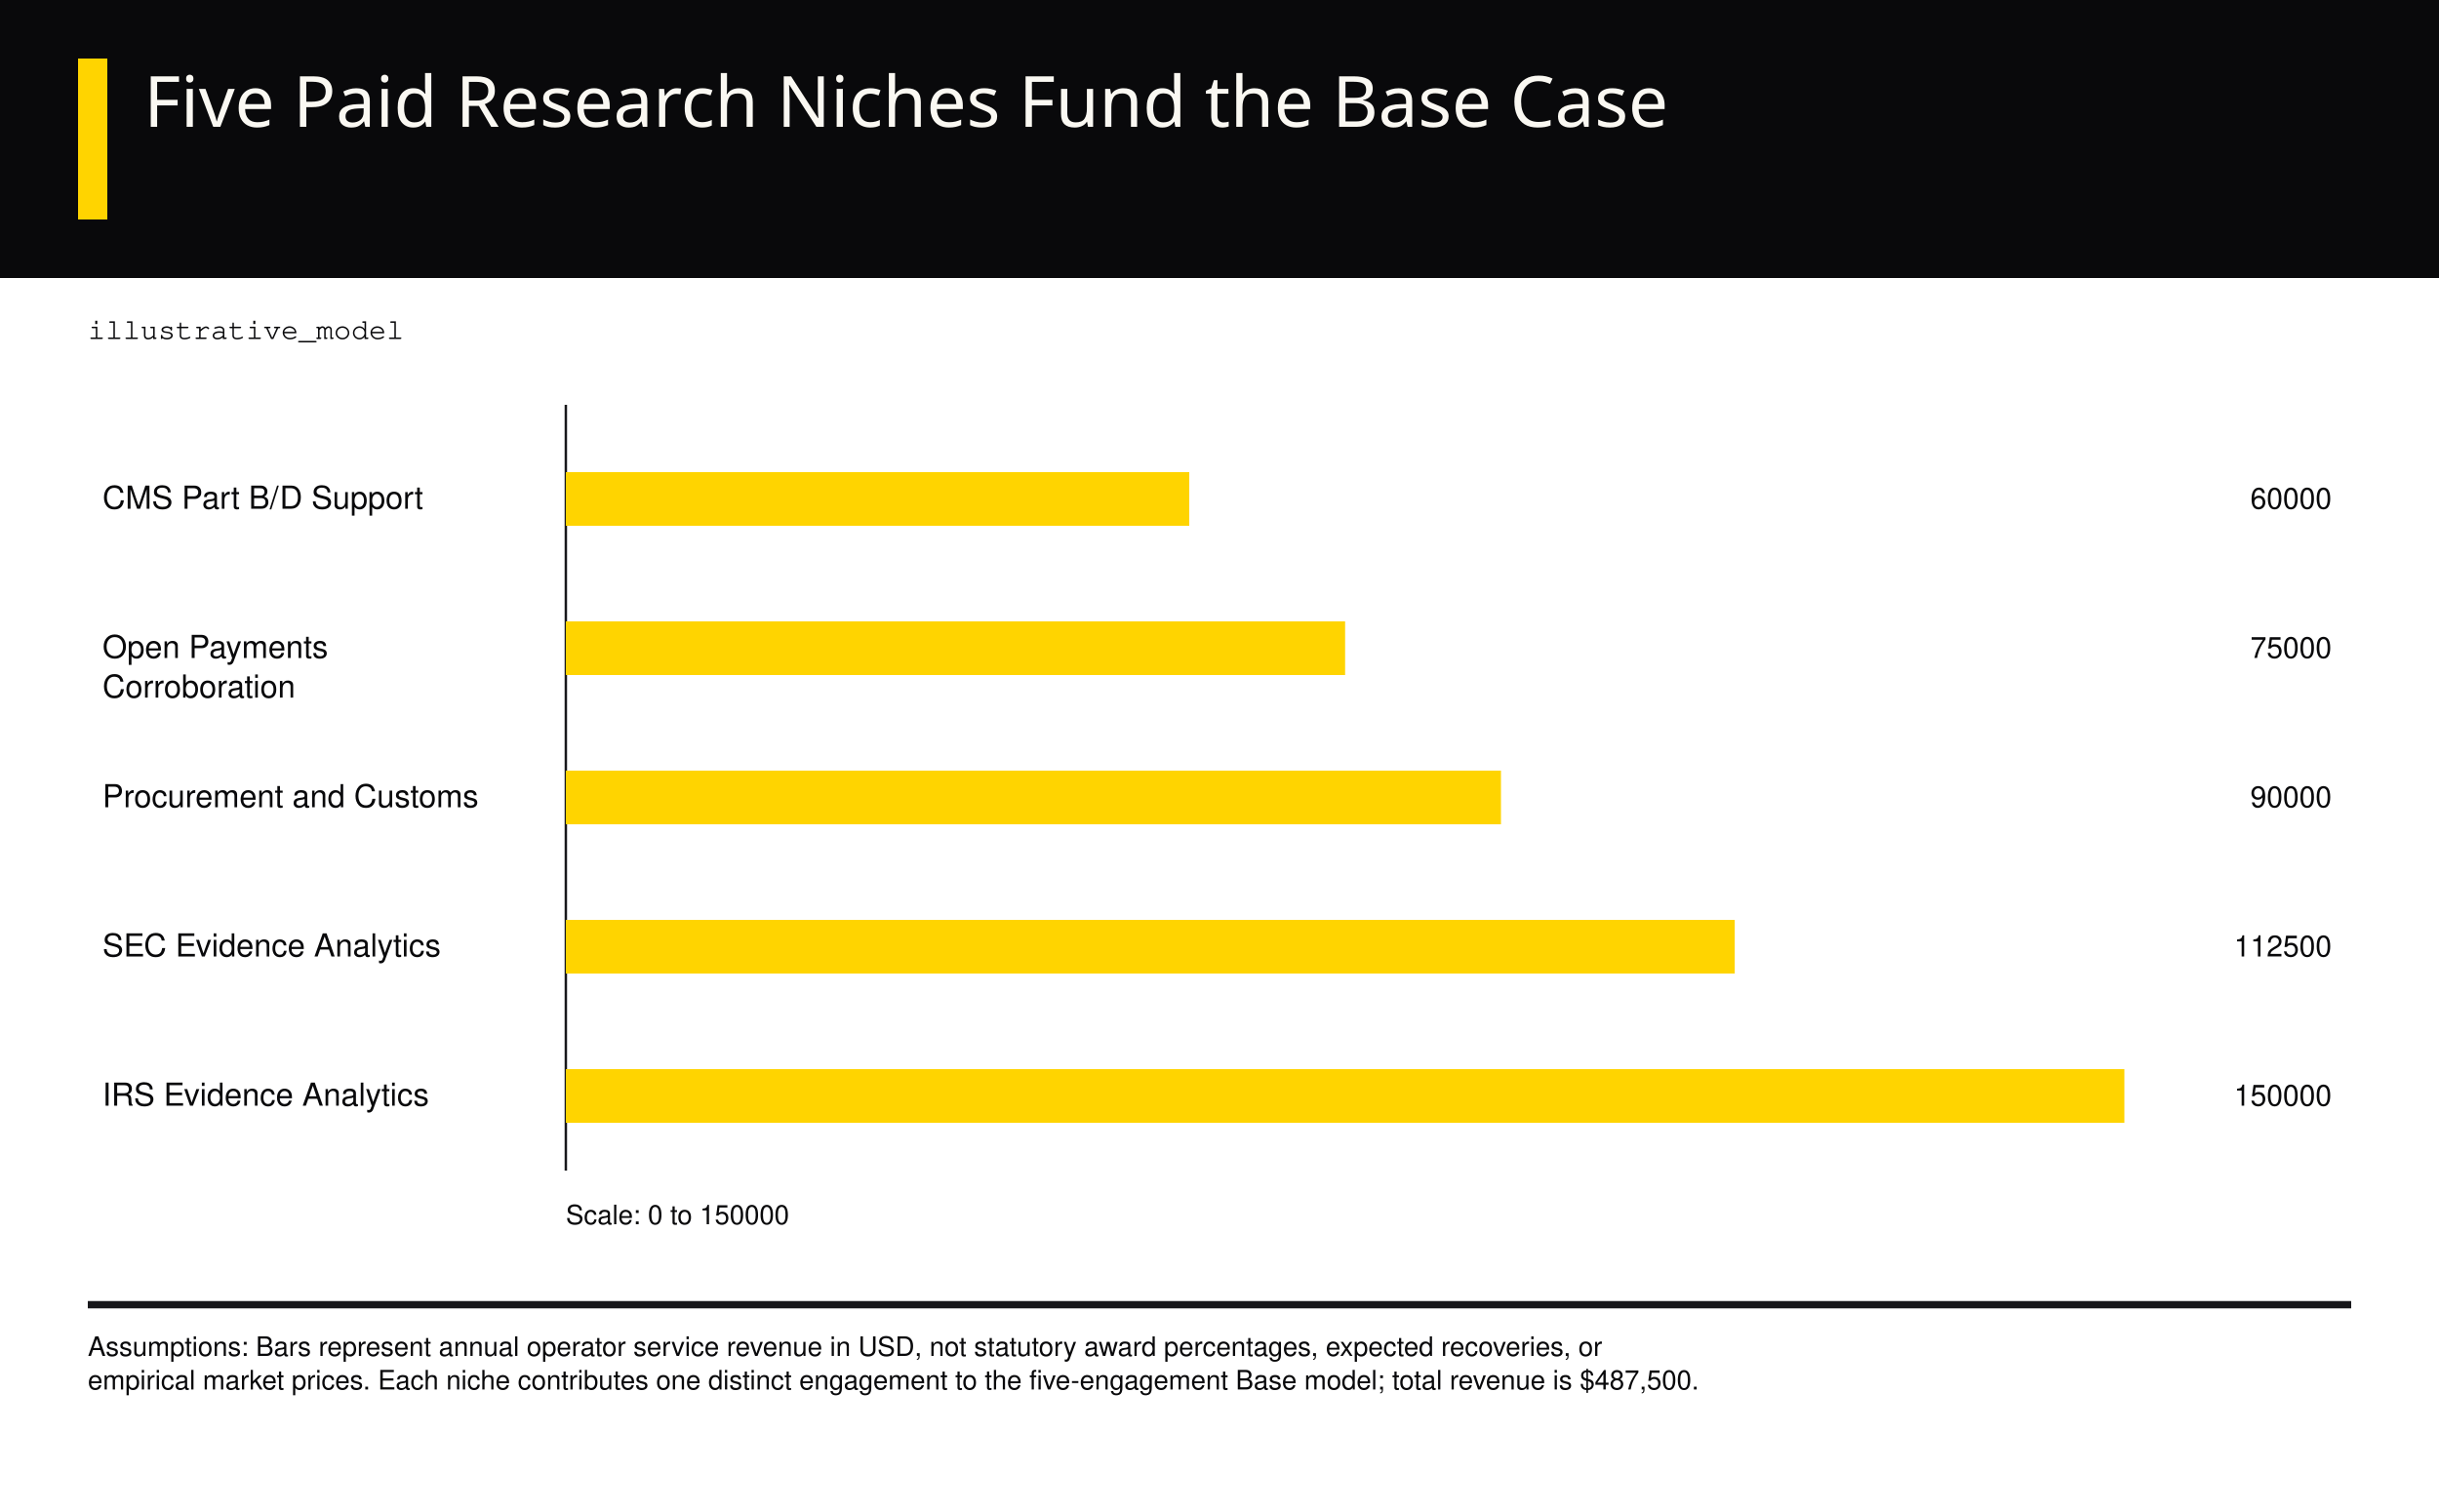
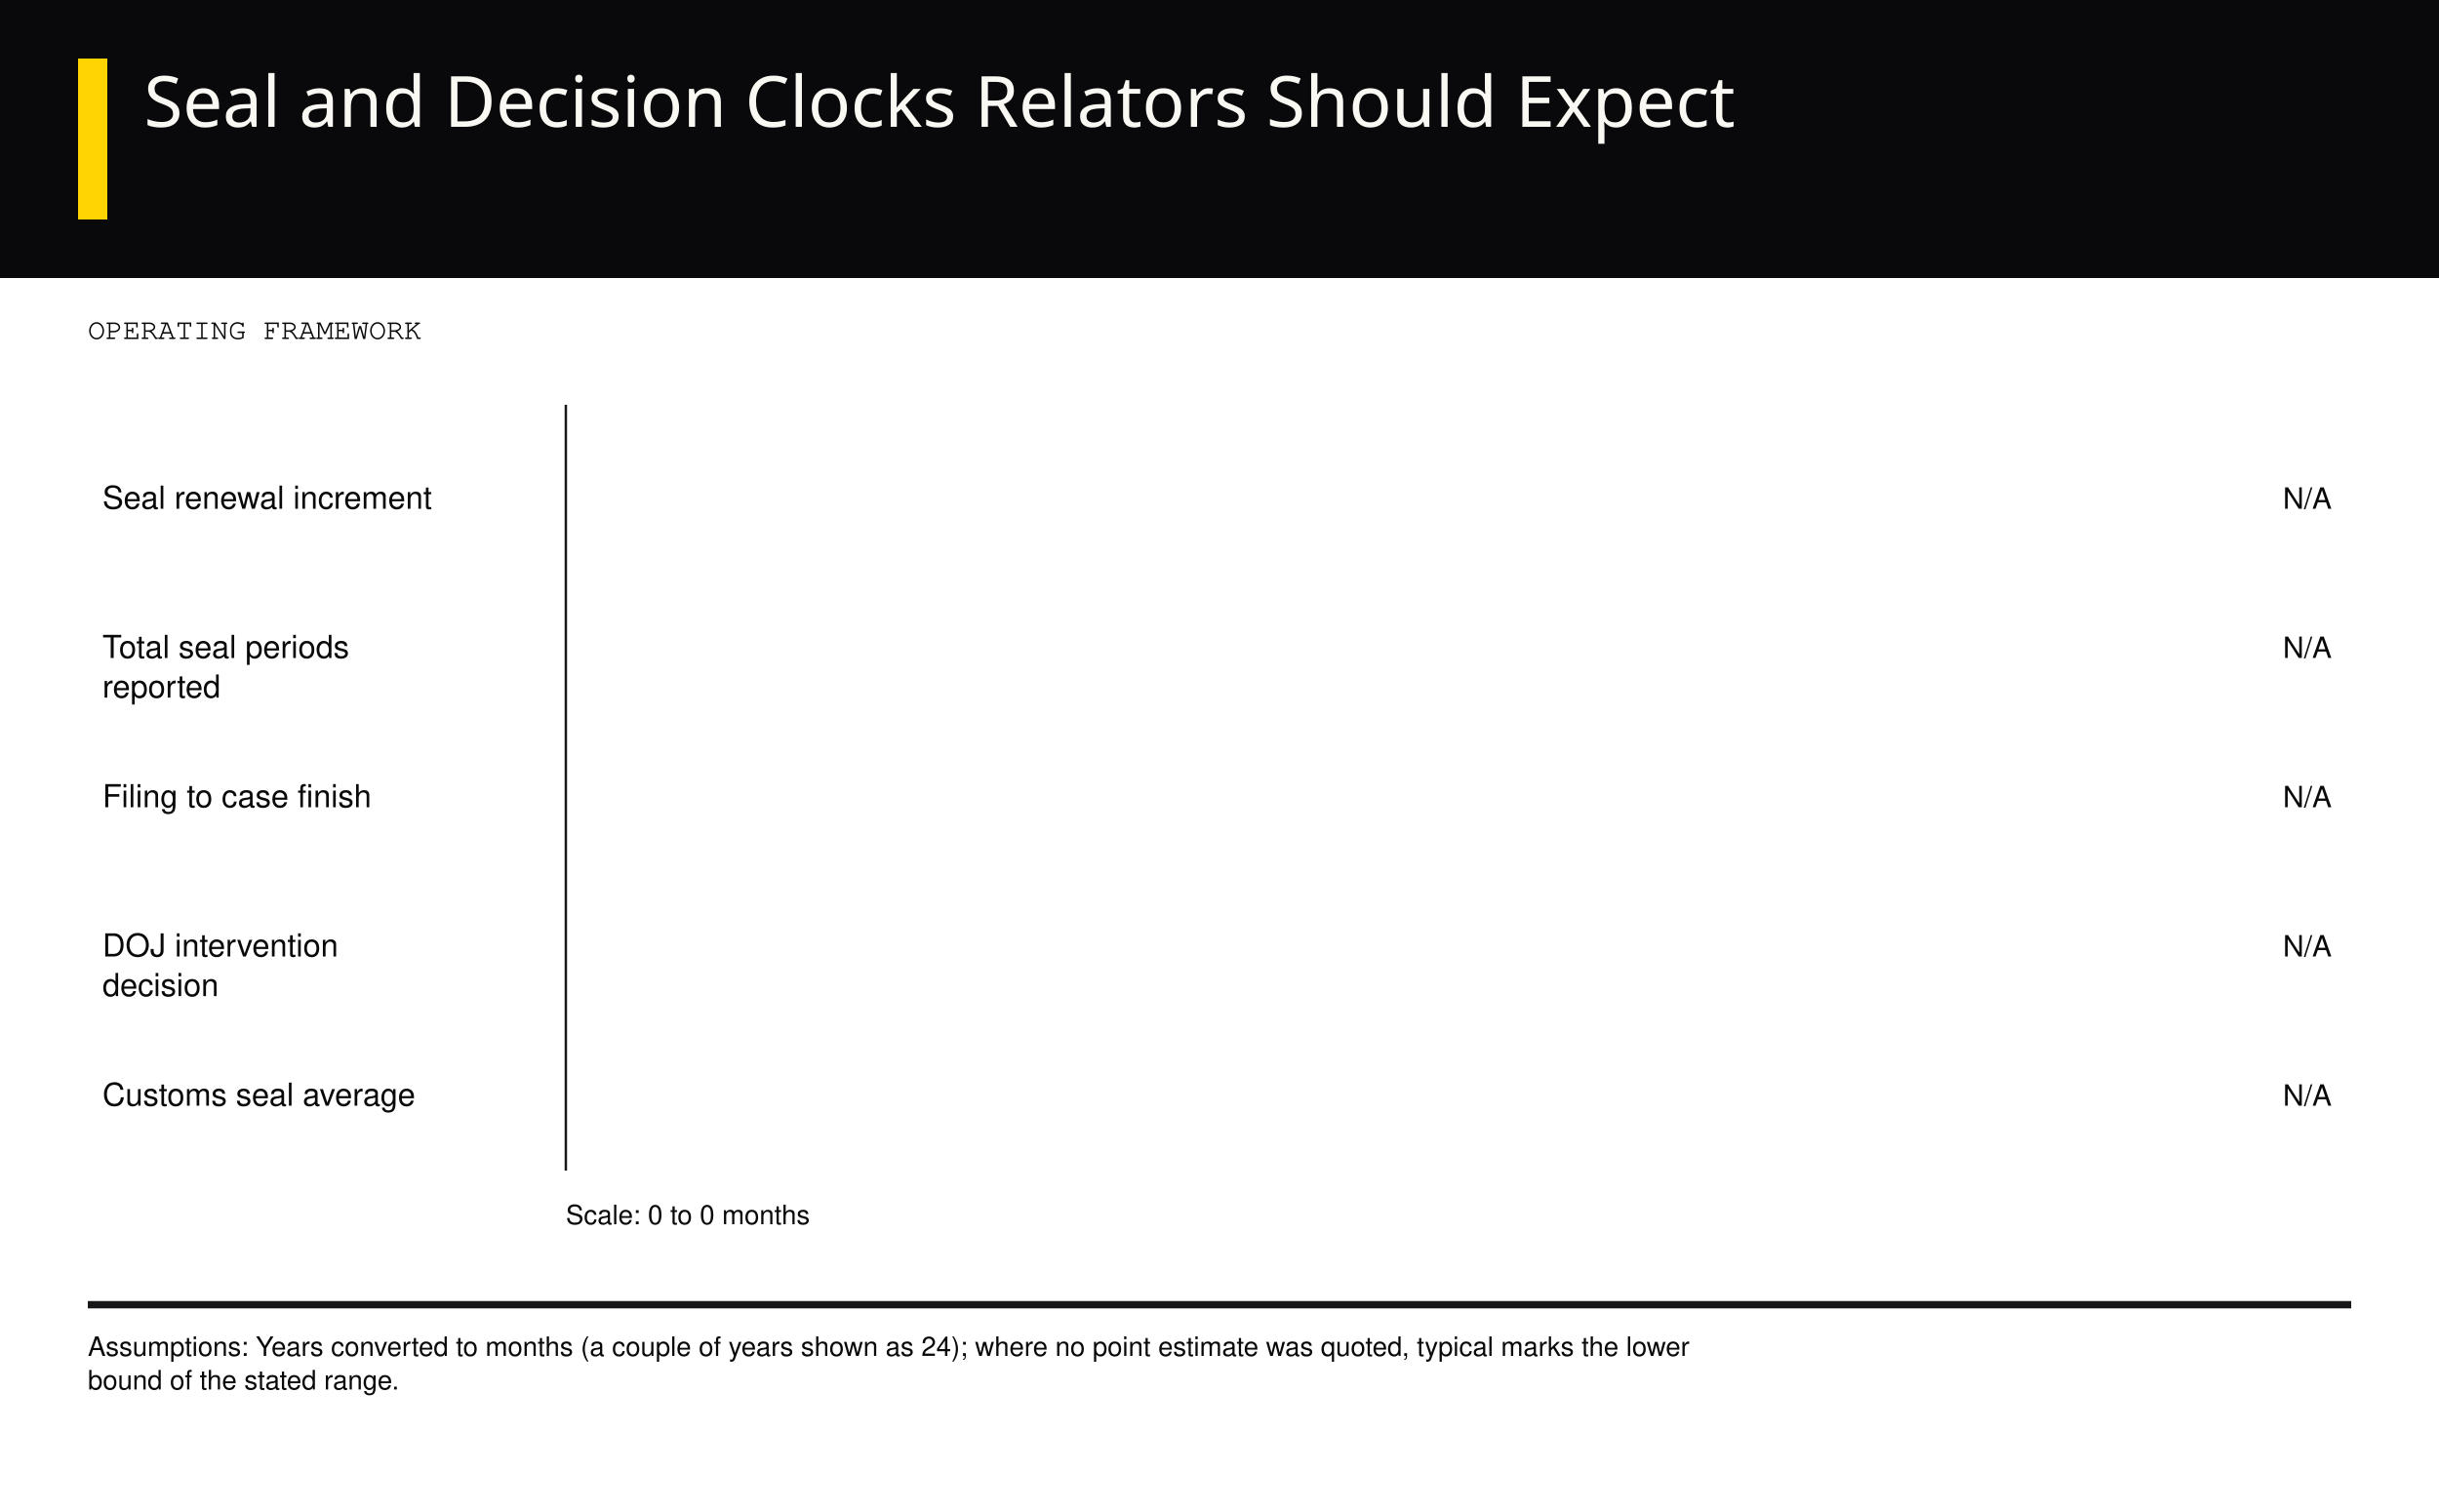
<svg xmlns="http://www.w3.org/2000/svg" viewBox="0 0 1000 620" role="img">
  <rect x="0" y="0" width="1000" height="620" fill="#FFFFFF" stroke="none" stroke-width="1" />
  <rect x="0" y="0" width="1000" height="114" fill="#09090B" stroke="none" stroke-width="1" />
  <rect x="32" y="24" width="12" height="66" fill="#FFD400" stroke="none" stroke-width="1" />
  <text x="59" y="52" font-family="'Arial Narrow', Impact, sans-serif" font-size="29" fill="#FAF8F2" text-anchor="start" style="font-variant-numeric:tabular-nums">
-     <tspan x="59" dy="0">Five Paid Research Niches Fund the Base Case</tspan>
+     <tspan x="59" dy="0">Seal and Decision Clocks Relators Should Expect</tspan>
  </text>
  <text x="36" y="139" font-family="Courier, monospace" font-size="12" fill="#09090B" text-anchor="start" style="font-variant-numeric:tabular-nums">
-     <tspan x="36" dy="0">illustrative_model</tspan>
+     <tspan x="36" dy="0">OPERATING FRAMEWORK</tspan>
  </text>
  <line x1="232.0" y1="166" x2="232.0" y2="480" stroke="#18181B" stroke-width="1" />
  <text x="42" y="208.6" font-family="Helvetica, Arial, sans-serif" font-size="13" fill="#09090B" text-anchor="start" style="font-variant-numeric:tabular-nums">
-     <tspan x="42" dy="0">CMS Part B/D Support</tspan>
+     <tspan x="42" dy="0">Seal renewal increment</tspan>
  </text>
-   <rect x="232.0" y="193.6" width="255.6" height="22" fill="#FFD400" stroke="none" stroke-width="1" />
  <text x="956" y="208.6" font-family="Helvetica, Arial, sans-serif" font-size="12" fill="#09090B" text-anchor="end" style="font-variant-numeric:tabular-nums">
-     <tspan x="956" dy="0">60000</tspan>
+     <tspan x="956" dy="0">N/A</tspan>
  </text>
  <text x="42" y="269.8" font-family="Helvetica, Arial, sans-serif" font-size="13" fill="#09090B" text-anchor="start" style="font-variant-numeric:tabular-nums">
-     <tspan x="42" dy="0">Open Payments</tspan>
-     <tspan x="42" dy="16.25">Corroboration</tspan>
+     <tspan x="42" dy="0">Total seal periods</tspan>
+     <tspan x="42" dy="16.25">reported</tspan>
  </text>
-   <rect x="232.0" y="254.8" width="319.5" height="22" fill="#FFD400" stroke="none" stroke-width="1" />
  <text x="956" y="269.8" font-family="Helvetica, Arial, sans-serif" font-size="12" fill="#09090B" text-anchor="end" style="font-variant-numeric:tabular-nums">
-     <tspan x="956" dy="0">75000</tspan>
+     <tspan x="956" dy="0">N/A</tspan>
  </text>
  <text x="42" y="331.0" font-family="Helvetica, Arial, sans-serif" font-size="13" fill="#09090B" text-anchor="start" style="font-variant-numeric:tabular-nums">
-     <tspan x="42" dy="0">Procurement and Customs</tspan>
+     <tspan x="42" dy="0">Filing to case finish</tspan>
  </text>
-   <rect x="232.0" y="316.0" width="383.4" height="22" fill="#FFD400" stroke="none" stroke-width="1" />
  <text x="956" y="331.0" font-family="Helvetica, Arial, sans-serif" font-size="12" fill="#09090B" text-anchor="end" style="font-variant-numeric:tabular-nums">
-     <tspan x="956" dy="0">90000</tspan>
+     <tspan x="956" dy="0">N/A</tspan>
  </text>
  <text x="42" y="392.2" font-family="Helvetica, Arial, sans-serif" font-size="13" fill="#09090B" text-anchor="start" style="font-variant-numeric:tabular-nums">
-     <tspan x="42" dy="0">SEC Evidence Analytics</tspan>
+     <tspan x="42" dy="0">DOJ intervention</tspan>
+     <tspan x="42" dy="16.25">decision</tspan>
  </text>
-   <rect x="232.0" y="377.2" width="479.25" height="22" fill="#FFD400" stroke="none" stroke-width="1" />
  <text x="956" y="392.2" font-family="Helvetica, Arial, sans-serif" font-size="12" fill="#09090B" text-anchor="end" style="font-variant-numeric:tabular-nums">
-     <tspan x="956" dy="0">112500</tspan>
+     <tspan x="956" dy="0">N/A</tspan>
  </text>
  <text x="42" y="453.4" font-family="Helvetica, Arial, sans-serif" font-size="13" fill="#09090B" text-anchor="start" style="font-variant-numeric:tabular-nums">
-     <tspan x="42" dy="0">IRS Evidence Analytics</tspan>
+     <tspan x="42" dy="0">Customs seal average</tspan>
  </text>
-   <rect x="232.0" y="438.4" width="639.0" height="22" fill="#FFD400" stroke="none" stroke-width="1" />
  <text x="956" y="453.4" font-family="Helvetica, Arial, sans-serif" font-size="12" fill="#09090B" text-anchor="end" style="font-variant-numeric:tabular-nums">
-     <tspan x="956" dy="0">150000</tspan>
+     <tspan x="956" dy="0">N/A</tspan>
  </text>
  <text x="232" y="502" font-family="Helvetica, Arial, sans-serif" font-size="11" fill="#09090B" text-anchor="start" style="font-variant-numeric:tabular-nums">
-     <tspan x="232" dy="0">Scale: 0 to 150000</tspan>
+     <tspan x="232" dy="0">Scale: 0 to 0 months</tspan>
  </text>
  <line x1="36" y1="535" x2="964" y2="535" stroke="#18181B" stroke-width="3" />
  <text x="36" y="556" font-family="Helvetica, Arial, sans-serif" font-size="11" fill="#09090B" text-anchor="start" style="font-variant-numeric:tabular-nums">
-     <tspan x="36" dy="0">Assumptions: Bars represent annual operator service revenue in USD, not statutory award percentages, expected recoveries, or</tspan>
-     <tspan x="36" dy="13.75">empirical market prices. Each niche contributes one distinct engagement to the five-engagement Base model; total revenue is $487,500.</tspan>
+     <tspan x="36" dy="0">Assumptions: Years converted to months (a couple of years shown as 24); where no point estimate was quoted, typical marks the lower</tspan>
+     <tspan x="36" dy="13.75">bound of the stated range.</tspan>
  </text>
  <text x="36" y="592" font-family="Helvetica, Arial, sans-serif" font-size="10" fill="#09090B" text-anchor="start" style="font-variant-numeric:tabular-nums">
    <tspan x="36" dy="0" />
  </text>
</svg>
